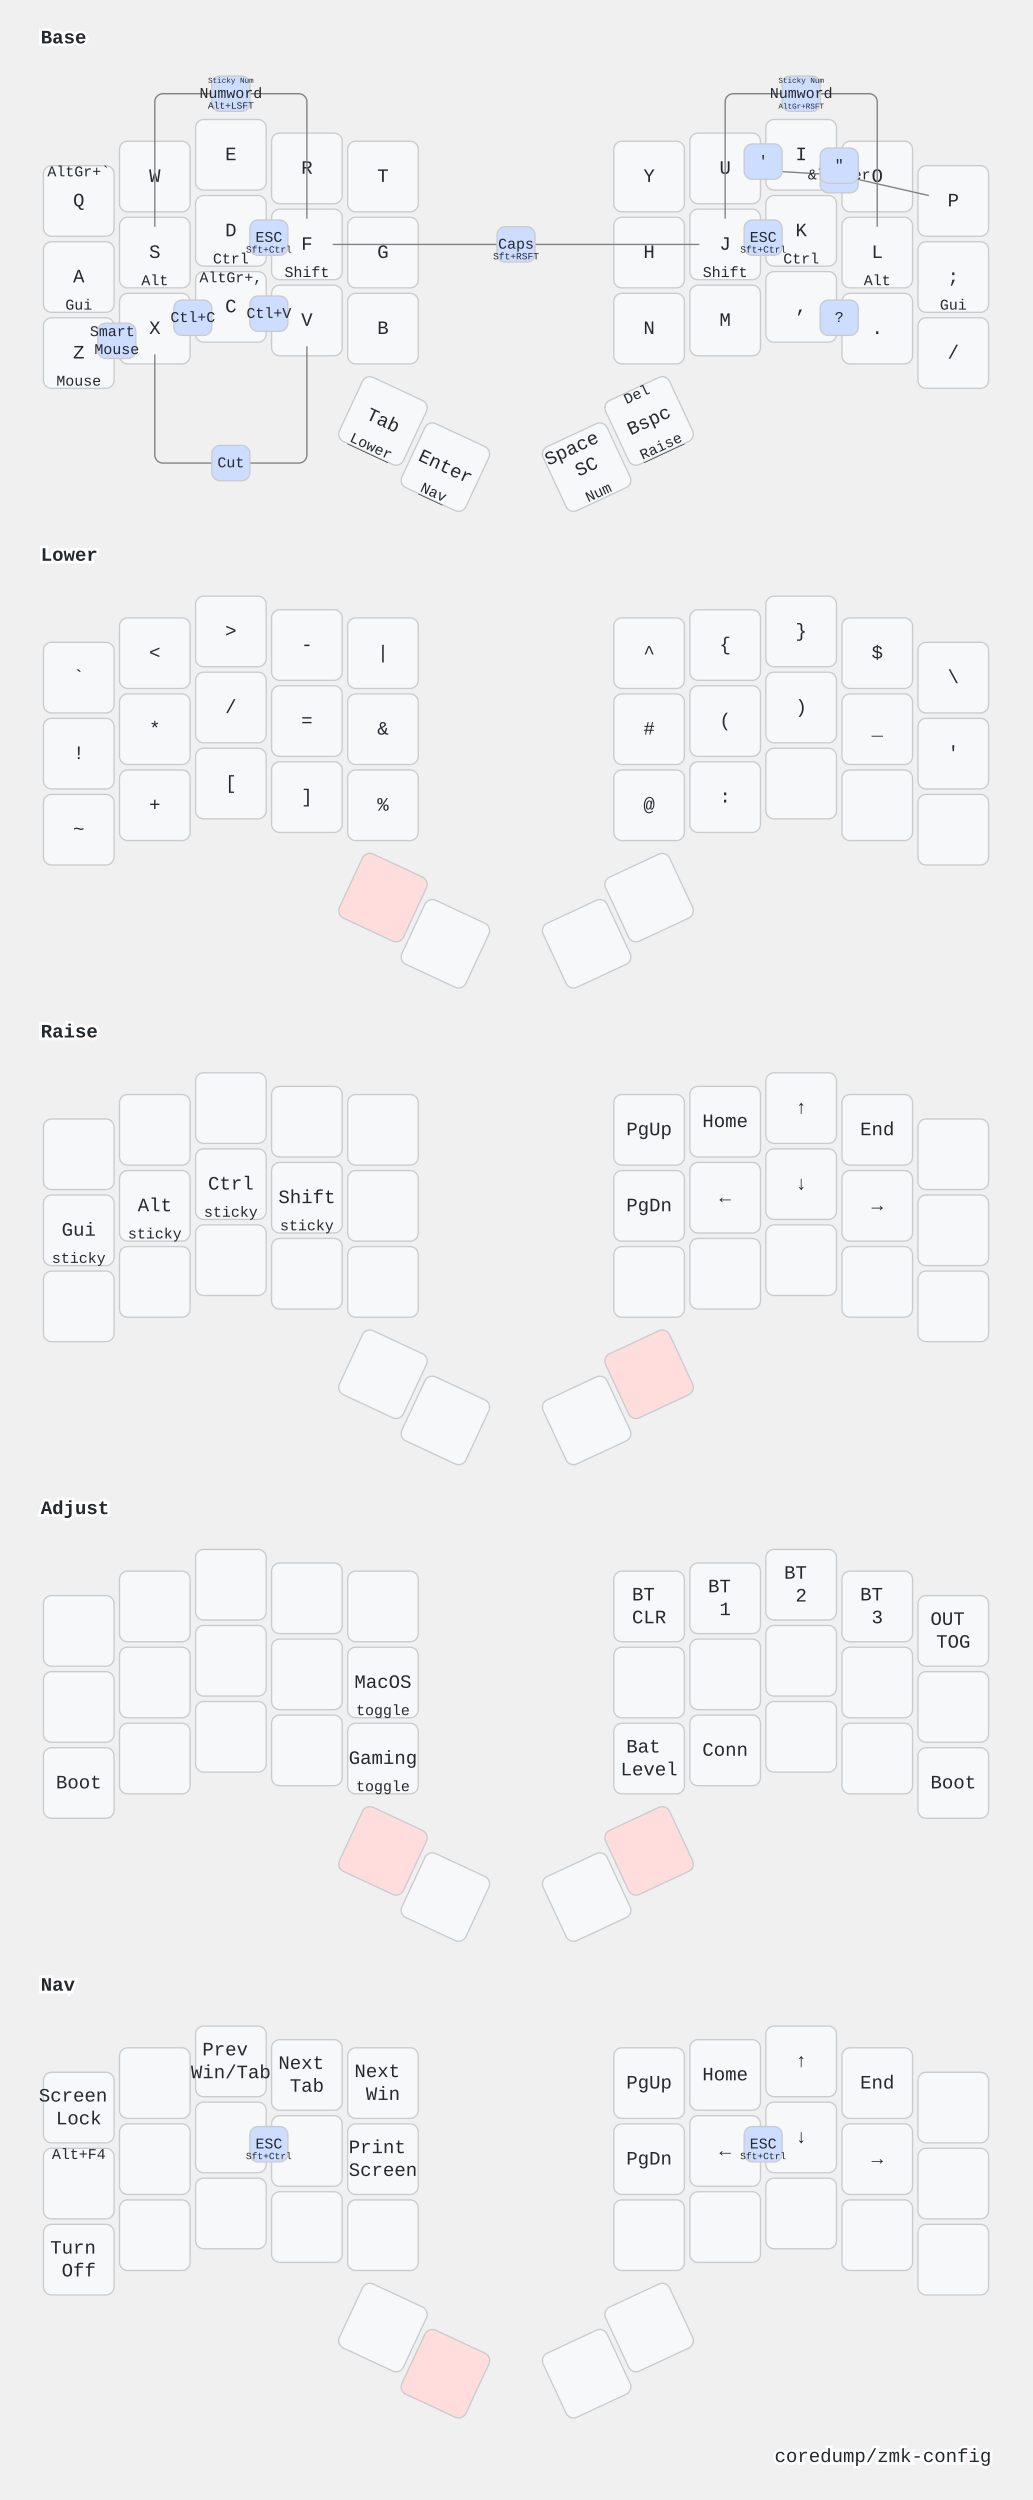
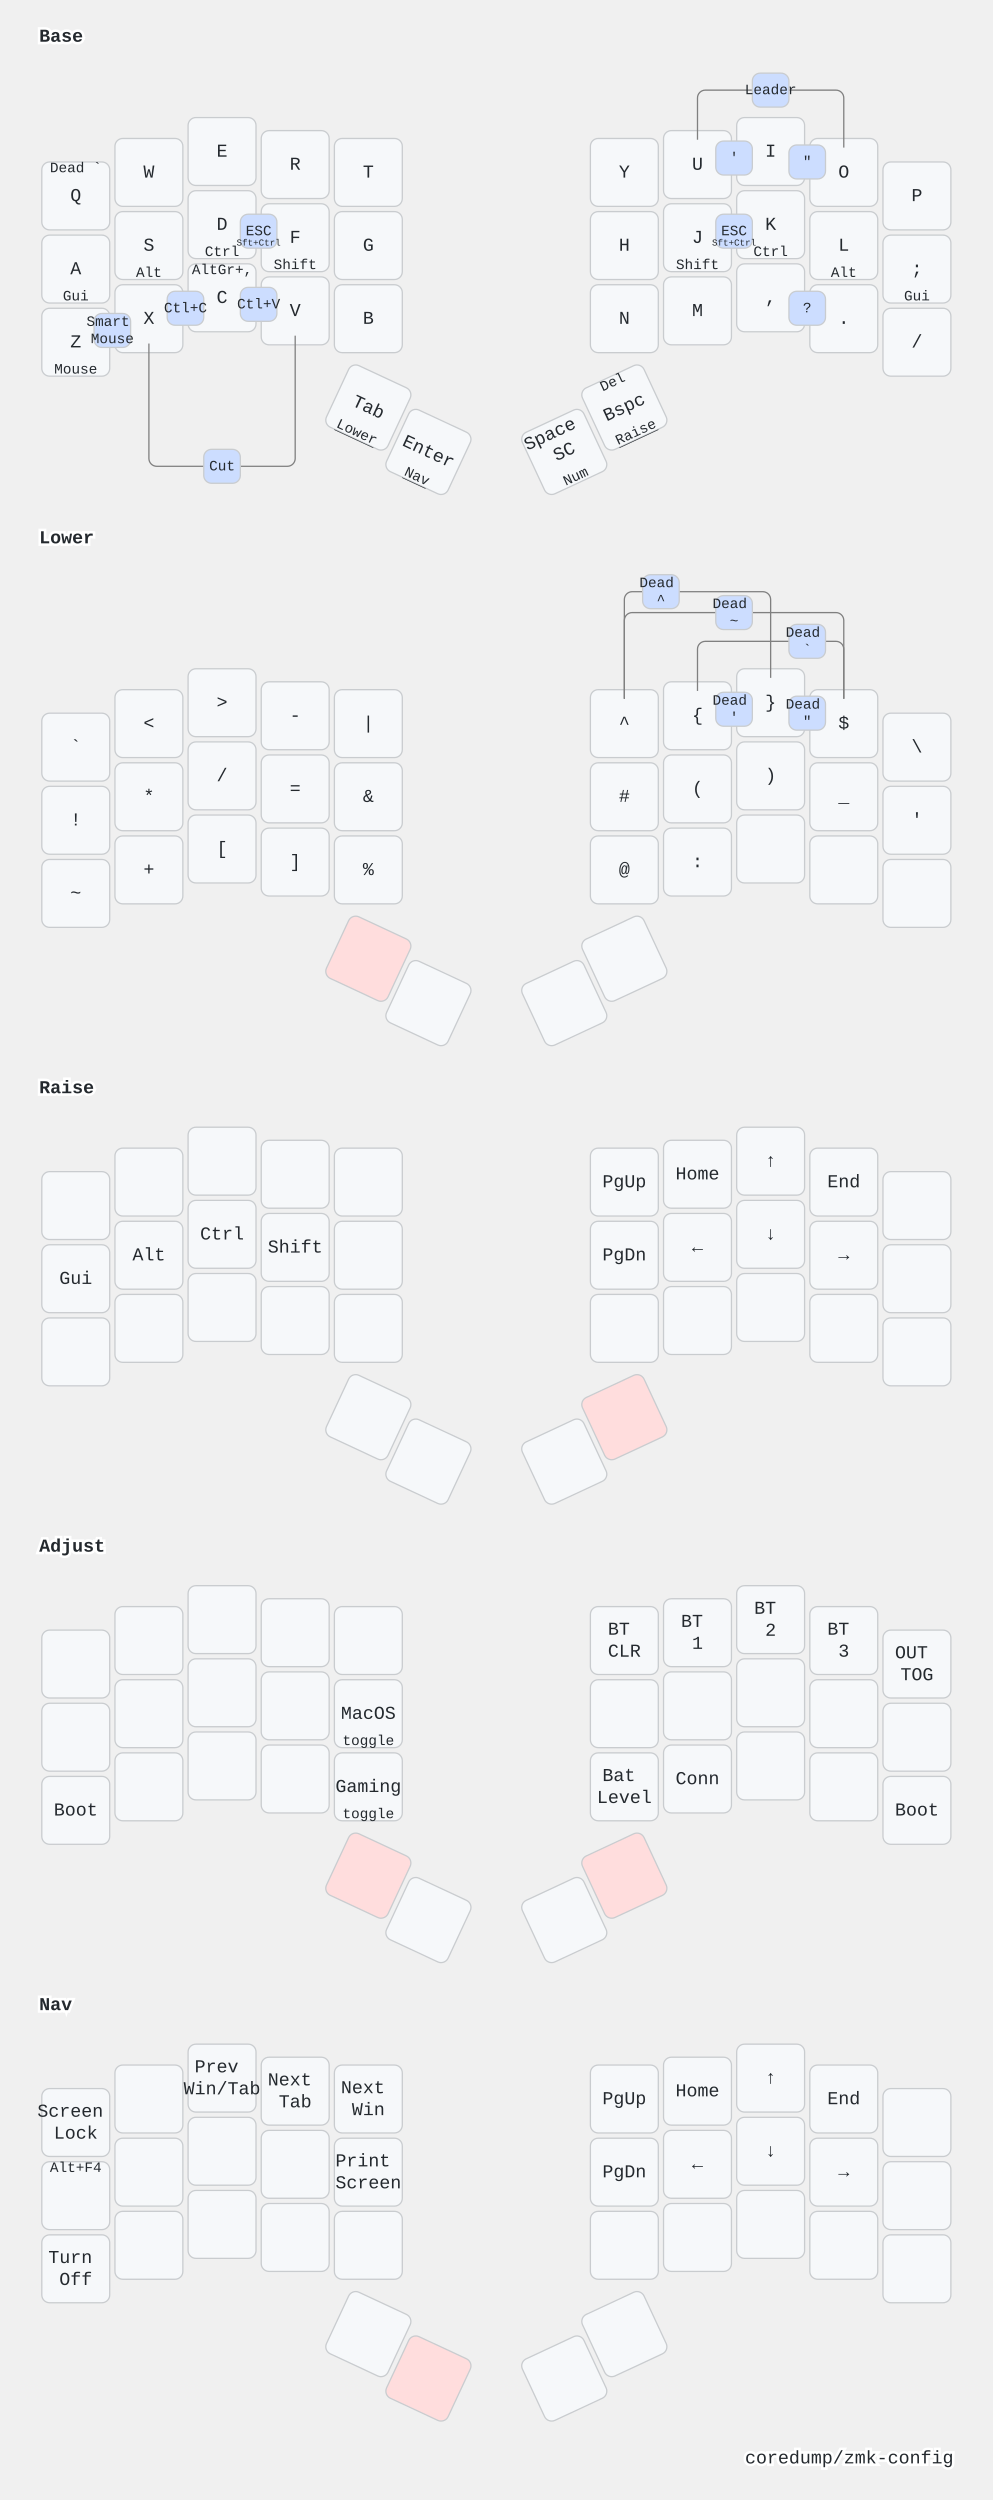
- <svg xmlns="http://www.w3.org/2000/svg" width="760" height="1841" viewBox="0 0 760 1841" class="keymap">
-   <style>/* inherit to force styles through use tags */
+ <svg xmlns="http://www.w3.org/2000/svg" xmlns:xlink="http://www.w3.org/1999/xlink" width="760" height="1914" viewBox="0 0 760 1914" class="keymap">
+   <defs>/* start glyphs */
+ <svg id="mdi:gesture-tap-hold">
+       <svg id="mdi-gesture-tap-hold" viewBox="0 0 24 24">
+         <path d="M10,9A1,1 0 0,1 11,8A1,1 0 0,1 12,9V13.47L13.21,13.6L18.15,15.79C18.68,16.03 19,16.56 19,17.14V21.5C18.97,22.32 18.32,22.97 17.5,23H11C10.62,23 10.26,22.85 10,22.57L5.1,18.37L5.84,17.6C6.03,17.39 6.3,17.28 6.58,17.28H6.8L10,19V9M9,12.44V9A2,2 0 0,1 11,7A2,2 0 0,1 13,9V12.44C14.19,11.75 15,10.47 15,9A4,4 0 0,0 11,5A4,4 0 0,0 7,9C7,10.47 7.81,11.75 9,12.44Z" />
+       </svg>
+     </svg>
+   </defs>/* end glyphs */
+ <style>/* inherit to force styles through use tags */
svg path {
    fill: inherit;
}

/* font and background color specifications */
svg.keymap {
    font-family: SFMono-Regular,Consolas,Liberation Mono,Menlo,monospace;
    font-size: 14px;
    font-kerning: normal;
    text-rendering: optimizeLegibility;
    fill: #24292e;
}

/* default key styling */
rect.key {
    fill: #f6f8fa;
}

rect.key, rect.combo {
    stroke: #c9cccf;
    stroke-width: 1;
}

/* default key side styling, only used is draw_key_sides is set */
rect.side {
    filter: brightness(90%);
}

/* color accent for combo boxes */
rect.combo, rect.combo-separate {
    fill: #cdf;
}

/* color accent for held keys */
rect.held, rect.combo.held {
    fill: #fdd;
}

/* color accent for ghost (optional) keys */
rect.ghost, rect.combo.ghost {
    stroke-dasharray: 4, 4;
    stroke-width: 2;
}

text {
    text-anchor: middle;
    dominant-baseline: middle;
}

/* styling for layer labels */
text.label {
    font-weight: bold;
    text-anchor: start;
    stroke: white;
    stroke-width: 4;
    paint-order: stroke;
}

/* styling for optional footer */
text.footer {
    text-anchor: end;
    dominant-baseline: auto;
    stroke: white;
    stroke-width: 4;
    paint-order: stroke;
}

/* styling for combo tap, and key non-tap label text */
text.combo, text.hold, text.shifted, text.left, text.right {
    font-size: 11px;
}

text.hold {
    text-anchor: middle;
    dominant-baseline: auto;
}

text.shifted {
    text-anchor: middle;
    dominant-baseline: hanging;
}

text.left {
    text-anchor: start;
}

text.right {
    text-anchor: end;
}

text.layer-activator {
    text-decoration: underline;
}

/* styling for hold/shifted label text in combo box */
text.combo.hold, text.combo.shifted, text.combo.left, text.combo.right {
    font-size: 8px;
}

/* lighter symbol for transparent keys */
text.trans {
    fill: #7b7e81;
}

/* styling for combo dendrons */
path.combo {
    stroke-width: 1;
    stroke: gray;
    fill: none;
}

/* Start Tabler Icons Cleanup */
/* cannot use height/width with glyphs */
.icon-tabler &gt; path {
    fill: inherit;
    stroke: inherit;
    stroke-width: 2;
}
/* hide tabler's default box */
.icon-tabler &gt; path[stroke="none"][fill="none"] {
    visibility: hidden;
}
/* End Tabler Icons Cleanup */

@media (prefers-color-scheme: dark) {
svg.keymap { fill: #d1d6db; }
rect.key { fill: #3f4750; }
rect.key, rect.combo { stroke: #60666c; }
rect.combo, rect.combo-separate { fill: #1f3d7a; }
rect.held, rect.combo.held { fill: #854747; }
text.label, text.footer { stroke: black; }
text.trans { fill: #7e8184; }
path.combo { stroke: #7f7f7f; }

}</style>
  <g transform="translate(30, 0)" class="layer-Base">
    <text x="0" y="28" class="label" id="Base">Base</text>
-     <g transform="translate(0, 86)">
+     <g transform="translate(0, 88)">
      <g transform="translate(28, 62)" class="key keypos-0">
        <rect rx="6" ry="6" x="-26" y="-26" width="52" height="52" class="key" />
        <text x="0" y="0" class="key tap">Q</text>
-         <text x="0" y="-24" class="key shifted">AltGr+`</text>
+         <text x="0" y="-24" class="key shifted">Dead `</text>
      </g>
      <g transform="translate(84, 44)" class="key keypos-1">
        <rect rx="6" ry="6" x="-26" y="-26" width="52" height="52" class="key" />
        <text x="0" y="0" class="key tap">W</text>
      </g>
      <g transform="translate(140, 28)" class="key keypos-2">
        <rect rx="6" ry="6" x="-26" y="-26" width="52" height="52" class="key" />
        <text x="0" y="0" class="key tap">E</text>
      </g>
      <g transform="translate(196, 38)" class="key keypos-3">
        <rect rx="6" ry="6" x="-26" y="-26" width="52" height="52" class="key" />
        <text x="0" y="0" class="key tap">R</text>
      </g>
      <g transform="translate(252, 44)" class="key keypos-4">
        <rect rx="6" ry="6" x="-26" y="-26" width="52" height="52" class="key" />
        <text x="0" y="0" class="key tap">T</text>
      </g>
      <g transform="translate(448, 44)" class="key keypos-5">
        <rect rx="6" ry="6" x="-26" y="-26" width="52" height="52" class="key" />
        <text x="0" y="0" class="key tap">Y</text>
      </g>
      <g transform="translate(504, 38)" class="key keypos-6">
        <rect rx="6" ry="6" x="-26" y="-26" width="52" height="52" class="key" />
        <text x="0" y="0" class="key tap">U</text>
      </g>
      <g transform="translate(560, 28)" class="key keypos-7">
        <rect rx="6" ry="6" x="-26" y="-26" width="52" height="52" class="key" />
        <text x="0" y="0" class="key tap">I</text>
      </g>
      <g transform="translate(616, 44)" class="key keypos-8">
        <rect rx="6" ry="6" x="-26" y="-26" width="52" height="52" class="key" />
        <text x="0" y="0" class="key tap">O</text>
      </g>
      <g transform="translate(672, 62)" class="key keypos-9">
        <rect rx="6" ry="6" x="-26" y="-26" width="52" height="52" class="key" />
        <text x="0" y="0" class="key tap">P</text>
      </g>
      <g transform="translate(28, 118)" class="key keypos-10">
        <rect rx="6" ry="6" x="-26" y="-26" width="52" height="52" class="key" />
        <text x="0" y="0" class="key tap">A</text>
        <text x="0" y="24" class="key hold">Gui</text>
      </g>
      <g transform="translate(84, 100)" class="key keypos-11">
        <rect rx="6" ry="6" x="-26" y="-26" width="52" height="52" class="key" />
        <text x="0" y="0" class="key tap">S</text>
        <text x="0" y="24" class="key hold">Alt</text>
      </g>
      <g transform="translate(140, 84)" class="key keypos-12">
        <rect rx="6" ry="6" x="-26" y="-26" width="52" height="52" class="key" />
        <text x="0" y="0" class="key tap">D</text>
        <text x="0" y="24" class="key hold">Ctrl</text>
      </g>
      <g transform="translate(196, 94)" class="key keypos-13">
        <rect rx="6" ry="6" x="-26" y="-26" width="52" height="52" class="key" />
        <text x="0" y="0" class="key tap">F</text>
        <text x="0" y="24" class="key hold">Shift</text>
      </g>
      <g transform="translate(252, 100)" class="key keypos-14">
        <rect rx="6" ry="6" x="-26" y="-26" width="52" height="52" class="key" />
        <text x="0" y="0" class="key tap">G</text>
      </g>
      <g transform="translate(448, 100)" class="key keypos-15">
        <rect rx="6" ry="6" x="-26" y="-26" width="52" height="52" class="key" />
        <text x="0" y="0" class="key tap">H</text>
      </g>
      <g transform="translate(504, 94)" class="key keypos-16">
        <rect rx="6" ry="6" x="-26" y="-26" width="52" height="52" class="key" />
        <text x="0" y="0" class="key tap">J</text>
        <text x="0" y="24" class="key hold">Shift</text>
      </g>
      <g transform="translate(560, 84)" class="key keypos-17">
        <rect rx="6" ry="6" x="-26" y="-26" width="52" height="52" class="key" />
        <text x="0" y="0" class="key tap">K</text>
        <text x="0" y="24" class="key hold">Ctrl</text>
      </g>
      <g transform="translate(616, 100)" class="key keypos-18">
        <rect rx="6" ry="6" x="-26" y="-26" width="52" height="52" class="key" />
        <text x="0" y="0" class="key tap">L</text>
        <text x="0" y="24" class="key hold">Alt</text>
      </g>
      <g transform="translate(672, 118)" class="key keypos-19">
        <rect rx="6" ry="6" x="-26" y="-26" width="52" height="52" class="key" />
        <text x="0" y="0" class="key tap">;</text>
        <text x="0" y="24" class="key hold">Gui</text>
      </g>
      <g transform="translate(28, 174)" class="key keypos-20">
        <rect rx="6" ry="6" x="-26" y="-26" width="52" height="52" class="key" />
        <text x="0" y="0" class="key tap">Z</text>
        <text x="0" y="24" class="key hold">Mouse</text>
      </g>
      <g transform="translate(84, 156)" class="key keypos-21">
        <rect rx="6" ry="6" x="-26" y="-26" width="52" height="52" class="key" />
        <text x="0" y="0" class="key tap">X</text>
      </g>
      <g transform="translate(140, 140)" class="key keypos-22">
        <rect rx="6" ry="6" x="-26" y="-26" width="52" height="52" class="key" />
        <text x="0" y="0" class="key tap">C</text>
        <text x="0" y="-24" class="key shifted">AltGr+,</text>
      </g>
      <g transform="translate(196, 150)" class="key keypos-23">
        <rect rx="6" ry="6" x="-26" y="-26" width="52" height="52" class="key" />
        <text x="0" y="0" class="key tap">V</text>
      </g>
      <g transform="translate(252, 156)" class="key keypos-24">
        <rect rx="6" ry="6" x="-26" y="-26" width="52" height="52" class="key" />
        <text x="0" y="0" class="key tap">B</text>
      </g>
      <g transform="translate(448, 156)" class="key keypos-25">
        <rect rx="6" ry="6" x="-26" y="-26" width="52" height="52" class="key" />
        <text x="0" y="0" class="key tap">N</text>
      </g>
      <g transform="translate(504, 150)" class="key keypos-26">
        <rect rx="6" ry="6" x="-26" y="-26" width="52" height="52" class="key" />
        <text x="0" y="0" class="key tap">M</text>
      </g>
      <g transform="translate(560, 140)" class="key keypos-27">
        <rect rx="6" ry="6" x="-26" y="-26" width="52" height="52" class="key" />
        <text x="0" y="0" class="key tap">,</text>
      </g>
      <g transform="translate(616, 156)" class="key keypos-28">
        <rect rx="6" ry="6" x="-26" y="-26" width="52" height="52" class="key" />
        <text x="0" y="0" class="key tap">.</text>
      </g>
      <g transform="translate(672, 174)" class="key keypos-29">
        <rect rx="6" ry="6" x="-26" y="-26" width="52" height="52" class="key" />
        <text x="0" y="0" class="key tap">/</text>
      </g>
      <g transform="translate(252, 224) rotate(25.0)" class="key keypos-30">
        <rect rx="6" ry="6" x="-26" y="-26" width="52" height="52" class="key" />
        <text x="0" y="0" class="key tap">Tab</text>
        <a href="#Lower">
          <text x="0" y="24" class="key hold layer-activator">Lower</text>
        </a>
      </g>
      <g transform="translate(298, 258) rotate(25.0)" class="key keypos-31">
        <rect rx="6" ry="6" x="-26" y="-26" width="52" height="52" class="key" />
        <text x="0" y="0" class="key tap">Enter</text>
        <a href="#Nav">
          <text x="0" y="24" class="key hold layer-activator">Nav</text>
        </a>
      </g>
      <g transform="translate(402, 258) rotate(-25.0)" class="key keypos-32">
        <rect rx="6" ry="6" x="-26" y="-26" width="52" height="52" class="key" />
        <text x="0" y="0" class="key tap">
          <tspan x="0" dy="-1.2em">Space</tspan>
          <tspan x="0" dy="1.2em">SC</tspan>
        </text>
        <text x="0" y="24" class="key hold">Num</text>
      </g>
      <g transform="translate(448, 224) rotate(-25.0)" class="key keypos-33">
        <rect rx="6" ry="6" x="-26" y="-26" width="52" height="52" class="key" />
        <text x="0" y="0" class="key tap">Bspc</text>
        <a href="#Raise">
          <text x="0" y="24" class="key hold layer-activator">Raise</text>
        </a>
        <text x="0" y="-24" class="key shifted">Del</text>
      </g>
      <g class="combo combopos-0">
        <rect rx="6" ry="6" x="518" y="76" width="28" height="26" class="combo" />
        <text x="532" y="89" class="combo tap">ESC</text>
        <text x="532" y="100" class="combo hold">
          <tspan style="font-size: 88%">Sft+Ctrl</tspan>
        </text>
      </g>
      <g class="combo combopos-1">
        <rect rx="6" ry="6" x="154" y="76" width="28" height="26" class="combo" />
        <text x="168" y="89" class="combo tap">ESC</text>
        <text x="168" y="100" class="combo hold">
          <tspan style="font-size: 88%">Sft+Ctrl</tspan>
        </text>
      </g>
      <g class="combo combopos-2">
-         <path d="M560,-17 h-50 a6.0,6.0 0 0 0 -6.0,6.0 v86" class="combo" />
-         <path d="M560,-17 h50 a6.0,6.0 0 0 1 6.0,6.0 v92" class="combo" />
-         <rect rx="6" ry="6" x="546" y="-30" width="28" height="26" class="combo" />
-         <text x="560" y="-17" class="combo tap">Numword</text>
-         <text x="560" y="-6" class="combo hold">
-           <tspan style="font-size: 70%">AltGr+RSFT</tspan>
-         </text>
-         <text x="560" y="-28" class="combo shifted">
-           <tspan style="font-size: 70%">Sticky Num</tspan>
-         </text>
-       </g>
-       <g class="combo combopos-3">
-         <path d="M140,-17 h50 a6.0,6.0 0 0 1 6.0,6.0 v86" class="combo" />
-         <path d="M140,-17 h-50 a6.0,6.0 0 0 0 -6.0,6.0 v92" class="combo" />
-         <rect rx="6" ry="6" x="126" y="-30" width="28" height="26" class="combo" />
-         <text x="140" y="-17" class="combo tap">Numword</text>
-         <text x="140" y="-6" class="combo hold">
-           <tspan style="font-size: 88%">Alt+LSFT</tspan>
-         </text>
-         <text x="140" y="-28" class="combo shifted">
-           <tspan style="font-size: 70%">Sticky Num</tspan>
-         </text>
-       </g>
-       <g class="combo combopos-4">
-         <path d="M350,94 l-135,0" class="combo" />
-         <path d="M350,94 l135,0" class="combo" />
-         <rect rx="6" ry="6" x="336" y="81" width="28" height="26" class="combo" />
-         <text x="350" y="94" class="combo tap">Caps</text>
-         <text x="350" y="105" class="combo hold">
-           <tspan style="font-size: 88%">Sft+RSFT</tspan>
-         </text>
-       </g>
-       <g class="combo combopos-5">
        <rect rx="6" ry="6" x="42" y="152" width="28" height="26" class="combo" />
        <text x="56" y="165" class="combo tap">
          <tspan x="56" dy="-0.6em">Smart</tspan>
          <tspan x="56" dy="1.2em">Mouse</tspan>
        </text>
      </g>
-       <g class="combo combopos-6">
-         <path d="M588,43 l-65,-4" class="combo" />
-         <path d="M588,43 l66,15" class="combo" />
-         <rect rx="6" ry="6" x="574" y="30" width="28" height="26" class="combo" />
-         <text x="588" y="43" class="combo tap">&amp;leader</text>
-       </g>
-       <g class="combo combopos-7">
-         <path d="M140,255 h-50 a6.0,6.0 0 0 1 -6.0,-6.0 v-74" class="combo" />
-         <path d="M140,255 h50 a6.0,6.0 0 0 0 6.0,-6.0 v-80" class="combo" />
-         <rect rx="6" ry="6" x="126" y="242" width="28" height="26" class="combo" />
-         <text x="140" y="255" class="combo tap">Cut</text>
-       </g>
-       <g class="combo combopos-8">
+       <g class="combo combopos-3">
+         <path d="M560,-19 h-50 a6.0,6.0 0 0 0 -6.0,6.0 v32" class="combo" />
+         <path d="M560,-19 h50 a6.0,6.0 0 0 1 6.0,6.0 v38" class="combo" />
+         <rect rx="6" ry="6" x="546" y="-32" width="28" height="26" class="combo" />
+         <text x="560" y="-19" class="combo tap">Leader</text>
+       </g>
+       <g class="combo combopos-4">
+         <path d="M140,269 h-50 a6.0,6.0 0 0 1 -6.0,-6.0 v-88" class="combo" />
+         <path d="M140,269 h50 a6.0,6.0 0 0 0 6.0,-6.0 v-94" class="combo" />
+         <rect rx="6" ry="6" x="126" y="256" width="28" height="26" class="combo" />
+         <text x="140" y="269" class="combo tap">Cut</text>
+       </g>
+       <g class="combo combopos-5">
        <rect rx="6" ry="6" x="98" y="135" width="28" height="26" class="combo" />
        <text x="112" y="148" class="combo tap">Ctl+C</text>
      </g>
-       <g class="combo combopos-9">
+       <g class="combo combopos-6">
        <rect rx="6" ry="6" x="154" y="132" width="28" height="26" class="combo" />
        <text x="168" y="145" class="combo tap">Ctl+V</text>
      </g>
-       <g class="combo combopos-10">
+       <g class="combo combopos-7">
        <rect rx="6" ry="6" x="518" y="20" width="28" height="26" class="combo" />
        <text x="532" y="33" class="combo tap">'</text>
      </g>
-       <g class="combo combopos-11">
+       <g class="combo combopos-8">
        <rect rx="6" ry="6" x="574" y="23" width="28" height="26" class="combo" />
        <text x="588" y="36" class="combo tap">"</text>
      </g>
-       <g class="combo combopos-12">
+       <g class="combo combopos-9">
        <rect rx="6" ry="6" x="574" y="135" width="28" height="26" class="combo" />
        <text x="588" y="148" class="combo tap">?</text>
      </g>
    </g>
  </g>
-   <g transform="translate(30, 381)" class="layer-Lower">
+   <g transform="translate(30, 384)" class="layer-Lower">
    <text x="0" y="28" class="label" id="Lower">Lower</text>
-     <g transform="translate(0, 56)">
+     <g transform="translate(0, 126)">
      <g transform="translate(28, 62)" class="key keypos-0">
        <rect rx="6" ry="6" x="-26" y="-26" width="52" height="52" class="key" />
        <text x="0" y="0" class="key tap">`</text>
      </g>
      <g transform="translate(84, 44)" class="key keypos-1">
        <rect rx="6" ry="6" x="-26" y="-26" width="52" height="52" class="key" />
        <text x="0" y="0" class="key tap">&lt;</text>
      </g>
      <g transform="translate(140, 28)" class="key keypos-2">
        <rect rx="6" ry="6" x="-26" y="-26" width="52" height="52" class="key" />
        <text x="0" y="0" class="key tap">&gt;</text>
      </g>
      <g transform="translate(196, 38)" class="key keypos-3">
        <rect rx="6" ry="6" x="-26" y="-26" width="52" height="52" class="key" />
        <text x="0" y="0" class="key tap">-</text>
      </g>
      <g transform="translate(252, 44)" class="key keypos-4">
        <rect rx="6" ry="6" x="-26" y="-26" width="52" height="52" class="key" />
        <text x="0" y="0" class="key tap">|</text>
      </g>
      <g transform="translate(448, 44)" class="key keypos-5">
        <rect rx="6" ry="6" x="-26" y="-26" width="52" height="52" class="key" />
        <text x="0" y="0" class="key tap">^</text>
      </g>
      <g transform="translate(504, 38)" class="key keypos-6">
        <rect rx="6" ry="6" x="-26" y="-26" width="52" height="52" class="key" />
        <text x="0" y="0" class="key tap">{</text>
      </g>
      <g transform="translate(560, 28)" class="key keypos-7">
        <rect rx="6" ry="6" x="-26" y="-26" width="52" height="52" class="key" />
        <text x="0" y="0" class="key tap">}</text>
      </g>
      <g transform="translate(616, 44)" class="key keypos-8">
        <rect rx="6" ry="6" x="-26" y="-26" width="52" height="52" class="key" />
        <text x="0" y="0" class="key tap">$</text>
      </g>
      <g transform="translate(672, 62)" class="key keypos-9">
        <rect rx="6" ry="6" x="-26" y="-26" width="52" height="52" class="key" />
        <text x="0" y="0" class="key tap">\</text>
      </g>
      <g transform="translate(28, 118)" class="key keypos-10">
        <rect rx="6" ry="6" x="-26" y="-26" width="52" height="52" class="key" />
        <text x="0" y="0" class="key tap">!</text>
      </g>
      <g transform="translate(84, 100)" class="key keypos-11">
        <rect rx="6" ry="6" x="-26" y="-26" width="52" height="52" class="key" />
        <text x="0" y="0" class="key tap">*</text>
      </g>
      <g transform="translate(140, 84)" class="key keypos-12">
        <rect rx="6" ry="6" x="-26" y="-26" width="52" height="52" class="key" />
        <text x="0" y="0" class="key tap">/</text>
      </g>
      <g transform="translate(196, 94)" class="key keypos-13">
        <rect rx="6" ry="6" x="-26" y="-26" width="52" height="52" class="key" />
        <text x="0" y="0" class="key tap">=</text>
      </g>
      <g transform="translate(252, 100)" class="key keypos-14">
        <rect rx="6" ry="6" x="-26" y="-26" width="52" height="52" class="key" />
        <text x="0" y="0" class="key tap">&amp;</text>
      </g>
      <g transform="translate(448, 100)" class="key keypos-15">
        <rect rx="6" ry="6" x="-26" y="-26" width="52" height="52" class="key" />
        <text x="0" y="0" class="key tap">#</text>
      </g>
      <g transform="translate(504, 94)" class="key keypos-16">
        <rect rx="6" ry="6" x="-26" y="-26" width="52" height="52" class="key" />
        <text x="0" y="0" class="key tap">(</text>
      </g>
      <g transform="translate(560, 84)" class="key keypos-17">
        <rect rx="6" ry="6" x="-26" y="-26" width="52" height="52" class="key" />
        <text x="0" y="0" class="key tap">)</text>
      </g>
      <g transform="translate(616, 100)" class="key keypos-18">
        <rect rx="6" ry="6" x="-26" y="-26" width="52" height="52" class="key" />
        <text x="0" y="0" class="key tap">_</text>
      </g>
      <g transform="translate(672, 118)" class="key keypos-19">
        <rect rx="6" ry="6" x="-26" y="-26" width="52" height="52" class="key" />
        <text x="0" y="0" class="key tap">'</text>
      </g>
      <g transform="translate(28, 174)" class="key keypos-20">
        <rect rx="6" ry="6" x="-26" y="-26" width="52" height="52" class="key" />
        <text x="0" y="0" class="key tap">~</text>
      </g>
      <g transform="translate(84, 156)" class="key keypos-21">
        <rect rx="6" ry="6" x="-26" y="-26" width="52" height="52" class="key" />
        <text x="0" y="0" class="key tap">+</text>
      </g>
      <g transform="translate(140, 140)" class="key keypos-22">
        <rect rx="6" ry="6" x="-26" y="-26" width="52" height="52" class="key" />
        <text x="0" y="0" class="key tap">[</text>
      </g>
      <g transform="translate(196, 150)" class="key keypos-23">
        <rect rx="6" ry="6" x="-26" y="-26" width="52" height="52" class="key" />
        <text x="0" y="0" class="key tap">]</text>
      </g>
      <g transform="translate(252, 156)" class="key keypos-24">
        <rect rx="6" ry="6" x="-26" y="-26" width="52" height="52" class="key" />
        <text x="0" y="0" class="key tap">%</text>
      </g>
      <g transform="translate(448, 156)" class="key keypos-25">
        <rect rx="6" ry="6" x="-26" y="-26" width="52" height="52" class="key" />
        <text x="0" y="0" class="key tap">@</text>
      </g>
      <g transform="translate(504, 150)" class="key keypos-26">
        <rect rx="6" ry="6" x="-26" y="-26" width="52" height="52" class="key" />
        <text x="0" y="0" class="key tap">:</text>
      </g>
      <g transform="translate(560, 140)" class="key trans keypos-27">
        <rect rx="6" ry="6" x="-26" y="-26" width="52" height="52" class="key trans" />
      </g>
      <g transform="translate(616, 156)" class="key trans keypos-28">
        <rect rx="6" ry="6" x="-26" y="-26" width="52" height="52" class="key trans" />
      </g>
      <g transform="translate(672, 174)" class="key trans keypos-29">
        <rect rx="6" ry="6" x="-26" y="-26" width="52" height="52" class="key trans" />
      </g>
      <g transform="translate(252, 224) rotate(25.0)" class="key held keypos-30">
        <rect rx="6" ry="6" x="-26" y="-26" width="52" height="52" class="key held" />
      </g>
      <g transform="translate(298, 258) rotate(25.0)" class="key trans keypos-31">
        <rect rx="6" ry="6" x="-26" y="-26" width="52" height="52" class="key trans" />
      </g>
      <g transform="translate(402, 258) rotate(-25.0)" class="key trans keypos-32">
        <rect rx="6" ry="6" x="-26" y="-26" width="52" height="52" class="key trans" />
      </g>
      <g transform="translate(448, 224) rotate(-25.0)" class="key trans keypos-33">
        <rect rx="6" ry="6" x="-26" y="-26" width="52" height="52" class="key trans" />
      </g>
+       <g class="combo combopos-0">
+         <rect rx="6" ry="6" x="518" y="20" width="28" height="26" class="combo" />
+         <text x="532" y="33" class="combo tap">
+           <tspan x="532" dy="-0.6em">Dead</tspan>
+           <tspan x="532" dy="1.2em">'</tspan>
+         </text>
+       </g>
+       <g class="combo combopos-1">
+         <rect rx="6" ry="6" x="574" y="23" width="28" height="26" class="combo" />
+         <text x="588" y="36" class="combo tap">
+           <tspan x="588" dy="-0.6em">Dead</tspan>
+           <tspan x="588" dy="1.2em">"</tspan>
+         </text>
+       </g>
+       <g class="combo combopos-2">
+         <path d="M476,-57 h-22 a6.0,6.0 0 0 0 -6.0,6.0 v76" class="combo" />
+         <path d="M476,-57 h78 a6.0,6.0 0 0 1 6.0,6.0 v60" class="combo" />
+         <rect rx="6" ry="6" x="462" y="-70" width="28" height="26" class="combo" />
+         <text x="476" y="-57" class="combo tap">
+           <tspan x="476" dy="-0.6em">Dead</tspan>
+           <tspan x="476" dy="1.2em">^</tspan>
+         </text>
+       </g>
+       <g class="combo combopos-3">
+         <path d="M532,-41 h-78 a6.0,6.0 0 0 0 -6.0,6.0 v60" class="combo" />
+         <path d="M532,-41 h78 a6.0,6.0 0 0 1 6.0,6.0 v60" class="combo" />
+         <rect rx="6" ry="6" x="518" y="-54" width="28" height="26" class="combo" />
+         <text x="532" y="-41" class="combo tap">
+           <tspan x="532" dy="-0.6em">Dead</tspan>
+           <tspan x="532" dy="1.2em">~</tspan>
+         </text>
+       </g>
+       <g class="combo combopos-4">
+         <path d="M588,-19 h-78 a6.0,6.0 0 0 0 -6.0,6.0 v32" class="combo" />
+         <path d="M588,-19 h22 a6.0,6.0 0 0 1 6.0,6.0 v38" class="combo" />
+         <rect rx="6" ry="6" x="574" y="-32" width="28" height="26" class="combo" />
+         <text x="588" y="-19" class="combo tap">
+           <tspan x="588" dy="-0.6em">Dead</tspan>
+           <tspan x="588" dy="1.2em">`</tspan>
+         </text>
+       </g>
    </g>
  </g>
-   <g transform="translate(30, 732)" class="layer-Raise">
+   <g transform="translate(30, 805)" class="layer-Raise">
    <text x="0" y="28" class="label" id="Raise">Raise</text>
    <g transform="translate(0, 56)">
      <g transform="translate(28, 62)" class="key trans keypos-0">
        <rect rx="6" ry="6" x="-26" y="-26" width="52" height="52" class="key trans" />
      </g>
      <g transform="translate(84, 44)" class="key trans keypos-1">
        <rect rx="6" ry="6" x="-26" y="-26" width="52" height="52" class="key trans" />
      </g>
      <g transform="translate(140, 28)" class="key trans keypos-2">
        <rect rx="6" ry="6" x="-26" y="-26" width="52" height="52" class="key trans" />
      </g>
      <g transform="translate(196, 38)" class="key trans keypos-3">
        <rect rx="6" ry="6" x="-26" y="-26" width="52" height="52" class="key trans" />
      </g>
      <g transform="translate(252, 44)" class="key trans keypos-4">
        <rect rx="6" ry="6" x="-26" y="-26" width="52" height="52" class="key trans" />
      </g>
      <g transform="translate(448, 44)" class="key keypos-5">
        <rect rx="6" ry="6" x="-26" y="-26" width="52" height="52" class="key" />
        <text x="0" y="0" class="key tap">PgUp</text>
      </g>
      <g transform="translate(504, 38)" class="key keypos-6">
        <rect rx="6" ry="6" x="-26" y="-26" width="52" height="52" class="key" />
        <text x="0" y="0" class="key tap">Home</text>
      </g>
      <g transform="translate(560, 28)" class="key keypos-7">
        <rect rx="6" ry="6" x="-26" y="-26" width="52" height="52" class="key" />
        <text x="0" y="0" class="key tap">↑</text>
      </g>
      <g transform="translate(616, 44)" class="key keypos-8">
        <rect rx="6" ry="6" x="-26" y="-26" width="52" height="52" class="key" />
        <text x="0" y="0" class="key tap">End</text>
      </g>
      <g transform="translate(672, 62)" class="key trans keypos-9">
        <rect rx="6" ry="6" x="-26" y="-26" width="52" height="52" class="key trans" />
      </g>
      <g transform="translate(28, 118)" class="key keypos-10">
        <rect rx="6" ry="6" x="-26" y="-26" width="52" height="52" class="key" />
        <text x="0" y="0" class="key tap">Gui</text>
-         <text x="0" y="24" class="key hold">sticky</text>
+         <use href="#mdi:gesture-tap-hold" xlink:href="#mdi:gesture-tap-hold" x="-6" y="12" height="12" width="12.0" class="key hold glyph mdi:gesture-tap-hold" />
      </g>
      <g transform="translate(84, 100)" class="key keypos-11">
        <rect rx="6" ry="6" x="-26" y="-26" width="52" height="52" class="key" />
        <text x="0" y="0" class="key tap">Alt</text>
-         <text x="0" y="24" class="key hold">sticky</text>
+         <use href="#mdi:gesture-tap-hold" xlink:href="#mdi:gesture-tap-hold" x="-6" y="12" height="12" width="12.0" class="key hold glyph mdi:gesture-tap-hold" />
      </g>
      <g transform="translate(140, 84)" class="key keypos-12">
        <rect rx="6" ry="6" x="-26" y="-26" width="52" height="52" class="key" />
        <text x="0" y="0" class="key tap">Ctrl</text>
-         <text x="0" y="24" class="key hold">sticky</text>
+         <use href="#mdi:gesture-tap-hold" xlink:href="#mdi:gesture-tap-hold" x="-6" y="12" height="12" width="12.0" class="key hold glyph mdi:gesture-tap-hold" />
      </g>
      <g transform="translate(196, 94)" class="key keypos-13">
        <rect rx="6" ry="6" x="-26" y="-26" width="52" height="52" class="key" />
        <text x="0" y="0" class="key tap">Shift</text>
-         <text x="0" y="24" class="key hold">sticky</text>
+         <use href="#mdi:gesture-tap-hold" xlink:href="#mdi:gesture-tap-hold" x="-6" y="12" height="12" width="12.0" class="key hold glyph mdi:gesture-tap-hold" />
      </g>
      <g transform="translate(252, 100)" class="key trans keypos-14">
        <rect rx="6" ry="6" x="-26" y="-26" width="52" height="52" class="key trans" />
      </g>
      <g transform="translate(448, 100)" class="key keypos-15">
        <rect rx="6" ry="6" x="-26" y="-26" width="52" height="52" class="key" />
        <text x="0" y="0" class="key tap">PgDn</text>
      </g>
      <g transform="translate(504, 94)" class="key keypos-16">
        <rect rx="6" ry="6" x="-26" y="-26" width="52" height="52" class="key" />
        <text x="0" y="0" class="key tap">←</text>
      </g>
      <g transform="translate(560, 84)" class="key keypos-17">
        <rect rx="6" ry="6" x="-26" y="-26" width="52" height="52" class="key" />
        <text x="0" y="0" class="key tap">↓</text>
      </g>
      <g transform="translate(616, 100)" class="key keypos-18">
        <rect rx="6" ry="6" x="-26" y="-26" width="52" height="52" class="key" />
        <text x="0" y="0" class="key tap">→</text>
      </g>
      <g transform="translate(672, 118)" class="key trans keypos-19">
        <rect rx="6" ry="6" x="-26" y="-26" width="52" height="52" class="key trans" />
      </g>
      <g transform="translate(28, 174)" class="key trans keypos-20">
        <rect rx="6" ry="6" x="-26" y="-26" width="52" height="52" class="key trans" />
      </g>
      <g transform="translate(84, 156)" class="key trans keypos-21">
        <rect rx="6" ry="6" x="-26" y="-26" width="52" height="52" class="key trans" />
      </g>
      <g transform="translate(140, 140)" class="key trans keypos-22">
        <rect rx="6" ry="6" x="-26" y="-26" width="52" height="52" class="key trans" />
      </g>
      <g transform="translate(196, 150)" class="key trans keypos-23">
        <rect rx="6" ry="6" x="-26" y="-26" width="52" height="52" class="key trans" />
      </g>
      <g transform="translate(252, 156)" class="key trans keypos-24">
        <rect rx="6" ry="6" x="-26" y="-26" width="52" height="52" class="key trans" />
      </g>
      <g transform="translate(448, 156)" class="key trans keypos-25">
        <rect rx="6" ry="6" x="-26" y="-26" width="52" height="52" class="key trans" />
      </g>
      <g transform="translate(504, 150)" class="key trans keypos-26">
        <rect rx="6" ry="6" x="-26" y="-26" width="52" height="52" class="key trans" />
      </g>
      <g transform="translate(560, 140)" class="key trans keypos-27">
        <rect rx="6" ry="6" x="-26" y="-26" width="52" height="52" class="key trans" />
      </g>
      <g transform="translate(616, 156)" class="key trans keypos-28">
        <rect rx="6" ry="6" x="-26" y="-26" width="52" height="52" class="key trans" />
      </g>
      <g transform="translate(672, 174)" class="key trans keypos-29">
        <rect rx="6" ry="6" x="-26" y="-26" width="52" height="52" class="key trans" />
      </g>
      <g transform="translate(252, 224) rotate(25.0)" class="key trans keypos-30">
        <rect rx="6" ry="6" x="-26" y="-26" width="52" height="52" class="key trans" />
      </g>
      <g transform="translate(298, 258) rotate(25.0)" class="key trans keypos-31">
        <rect rx="6" ry="6" x="-26" y="-26" width="52" height="52" class="key trans" />
      </g>
      <g transform="translate(402, 258) rotate(-25.0)" class="key trans keypos-32">
        <rect rx="6" ry="6" x="-26" y="-26" width="52" height="52" class="key trans" />
      </g>
      <g transform="translate(448, 224) rotate(-25.0)" class="key held keypos-33">
        <rect rx="6" ry="6" x="-26" y="-26" width="52" height="52" class="key held" />
      </g>
    </g>
  </g>
-   <g transform="translate(30, 1083)" class="layer-Adjust">
+   <g transform="translate(30, 1156)" class="layer-Adjust">
    <text x="0" y="28" class="label" id="Adjust">Adjust</text>
    <g transform="translate(0, 56)">
      <g transform="translate(28, 62)" class="key trans keypos-0">
        <rect rx="6" ry="6" x="-26" y="-26" width="52" height="52" class="key trans" />
      </g>
      <g transform="translate(84, 44)" class="key trans keypos-1">
        <rect rx="6" ry="6" x="-26" y="-26" width="52" height="52" class="key trans" />
      </g>
      <g transform="translate(140, 28)" class="key trans keypos-2">
        <rect rx="6" ry="6" x="-26" y="-26" width="52" height="52" class="key trans" />
      </g>
      <g transform="translate(196, 38)" class="key trans keypos-3">
        <rect rx="6" ry="6" x="-26" y="-26" width="52" height="52" class="key trans" />
      </g>
      <g transform="translate(252, 44)" class="key trans keypos-4">
        <rect rx="6" ry="6" x="-26" y="-26" width="52" height="52" class="key trans" />
      </g>
      <g transform="translate(448, 44)" class="key keypos-5">
        <rect rx="6" ry="6" x="-26" y="-26" width="52" height="52" class="key" />
        <text x="0" y="0" class="key tap">
          <tspan x="0" dy="-0.6em">BT</tspan>
          <tspan x="0" dy="1.2em">CLR</tspan>
        </text>
      </g>
      <g transform="translate(504, 38)" class="key keypos-6">
        <rect rx="6" ry="6" x="-26" y="-26" width="52" height="52" class="key" />
        <text x="0" y="0" class="key tap">
          <tspan x="0" dy="-0.6em">BT</tspan>
          <tspan x="0" dy="1.2em">1</tspan>
        </text>
      </g>
      <g transform="translate(560, 28)" class="key keypos-7">
        <rect rx="6" ry="6" x="-26" y="-26" width="52" height="52" class="key" />
        <text x="0" y="0" class="key tap">
          <tspan x="0" dy="-0.6em">BT</tspan>
          <tspan x="0" dy="1.2em">2</tspan>
        </text>
      </g>
      <g transform="translate(616, 44)" class="key keypos-8">
        <rect rx="6" ry="6" x="-26" y="-26" width="52" height="52" class="key" />
        <text x="0" y="0" class="key tap">
          <tspan x="0" dy="-0.6em">BT</tspan>
          <tspan x="0" dy="1.2em">3</tspan>
        </text>
      </g>
      <g transform="translate(672, 62)" class="key keypos-9">
        <rect rx="6" ry="6" x="-26" y="-26" width="52" height="52" class="key" />
        <text x="0" y="0" class="key tap">
          <tspan x="0" dy="-0.6em">OUT</tspan>
          <tspan x="0" dy="1.2em">TOG</tspan>
        </text>
      </g>
      <g transform="translate(28, 118)" class="key trans keypos-10">
        <rect rx="6" ry="6" x="-26" y="-26" width="52" height="52" class="key trans" />
      </g>
      <g transform="translate(84, 100)" class="key trans keypos-11">
        <rect rx="6" ry="6" x="-26" y="-26" width="52" height="52" class="key trans" />
      </g>
      <g transform="translate(140, 84)" class="key trans keypos-12">
        <rect rx="6" ry="6" x="-26" y="-26" width="52" height="52" class="key trans" />
      </g>
      <g transform="translate(196, 94)" class="key trans keypos-13">
        <rect rx="6" ry="6" x="-26" y="-26" width="52" height="52" class="key trans" />
      </g>
      <g transform="translate(252, 100)" class="key keypos-14">
        <rect rx="6" ry="6" x="-26" y="-26" width="52" height="52" class="key" />
        <text x="0" y="0" class="key tap">MacOS</text>
        <text x="0" y="24" class="key hold">toggle</text>
      </g>
      <g transform="translate(448, 100)" class="key trans keypos-15">
        <rect rx="6" ry="6" x="-26" y="-26" width="52" height="52" class="key trans" />
      </g>
      <g transform="translate(504, 94)" class="key trans keypos-16">
        <rect rx="6" ry="6" x="-26" y="-26" width="52" height="52" class="key trans" />
      </g>
      <g transform="translate(560, 84)" class="key trans keypos-17">
        <rect rx="6" ry="6" x="-26" y="-26" width="52" height="52" class="key trans" />
      </g>
      <g transform="translate(616, 100)" class="key trans keypos-18">
        <rect rx="6" ry="6" x="-26" y="-26" width="52" height="52" class="key trans" />
      </g>
      <g transform="translate(672, 118)" class="key trans keypos-19">
        <rect rx="6" ry="6" x="-26" y="-26" width="52" height="52" class="key trans" />
      </g>
      <g transform="translate(28, 174)" class="key keypos-20">
        <rect rx="6" ry="6" x="-26" y="-26" width="52" height="52" class="key" />
        <text x="0" y="0" class="key tap">Boot</text>
      </g>
      <g transform="translate(84, 156)" class="key trans keypos-21">
        <rect rx="6" ry="6" x="-26" y="-26" width="52" height="52" class="key trans" />
      </g>
      <g transform="translate(140, 140)" class="key trans keypos-22">
        <rect rx="6" ry="6" x="-26" y="-26" width="52" height="52" class="key trans" />
      </g>
      <g transform="translate(196, 150)" class="key trans keypos-23">
        <rect rx="6" ry="6" x="-26" y="-26" width="52" height="52" class="key trans" />
      </g>
      <g transform="translate(252, 156)" class="key keypos-24">
        <rect rx="6" ry="6" x="-26" y="-26" width="52" height="52" class="key" />
        <text x="0" y="0" class="key tap">Gaming</text>
        <text x="0" y="24" class="key hold">toggle</text>
      </g>
      <g transform="translate(448, 156)" class="key keypos-25">
        <rect rx="6" ry="6" x="-26" y="-26" width="52" height="52" class="key" />
        <text x="0" y="0" class="key tap">
          <tspan x="0" dy="-0.6em">Bat</tspan>
          <tspan x="0" dy="1.2em">Level</tspan>
        </text>
      </g>
      <g transform="translate(504, 150)" class="key keypos-26">
        <rect rx="6" ry="6" x="-26" y="-26" width="52" height="52" class="key" />
        <text x="0" y="0" class="key tap">Conn</text>
      </g>
      <g transform="translate(560, 140)" class="key trans keypos-27">
        <rect rx="6" ry="6" x="-26" y="-26" width="52" height="52" class="key trans" />
      </g>
      <g transform="translate(616, 156)" class="key trans keypos-28">
        <rect rx="6" ry="6" x="-26" y="-26" width="52" height="52" class="key trans" />
      </g>
      <g transform="translate(672, 174)" class="key keypos-29">
        <rect rx="6" ry="6" x="-26" y="-26" width="52" height="52" class="key" />
        <text x="0" y="0" class="key tap">Boot</text>
      </g>
      <g transform="translate(252, 224) rotate(25.0)" class="key held keypos-30">
        <rect rx="6" ry="6" x="-26" y="-26" width="52" height="52" class="key held" />
      </g>
      <g transform="translate(298, 258) rotate(25.0)" class="key trans keypos-31">
        <rect rx="6" ry="6" x="-26" y="-26" width="52" height="52" class="key trans" />
      </g>
      <g transform="translate(402, 258) rotate(-25.0)" class="key trans keypos-32">
        <rect rx="6" ry="6" x="-26" y="-26" width="52" height="52" class="key trans" />
      </g>
      <g transform="translate(448, 224) rotate(-25.0)" class="key held keypos-33">
        <rect rx="6" ry="6" x="-26" y="-26" width="52" height="52" class="key held" />
      </g>
    </g>
  </g>
-   <g transform="translate(30, 1434)" class="layer-Nav">
+   <g transform="translate(30, 1507)" class="layer-Nav">
    <text x="0" y="28" class="label" id="Nav">Nav</text>
    <g transform="translate(0, 56)">
      <g transform="translate(28, 62)" class="key keypos-0">
        <rect rx="6" ry="6" x="-26" y="-26" width="52" height="52" class="key" />
        <text x="0" y="0" class="key tap">
          <tspan x="0" dy="-0.6em">Screen</tspan>
          <tspan x="0" dy="1.2em">Lock</tspan>
        </text>
      </g>
      <g transform="translate(84, 44)" class="key trans keypos-1">
        <rect rx="6" ry="6" x="-26" y="-26" width="52" height="52" class="key trans" />
      </g>
      <g transform="translate(140, 28)" class="key keypos-2">
        <rect rx="6" ry="6" x="-26" y="-26" width="52" height="52" class="key" />
        <text x="0" y="0" class="key tap">
          <tspan x="0" dy="-0.6em">Prev</tspan>
          <tspan x="0" dy="1.2em">Win/Tab</tspan>
        </text>
      </g>
      <g transform="translate(196, 38)" class="key keypos-3">
        <rect rx="6" ry="6" x="-26" y="-26" width="52" height="52" class="key" />
        <text x="0" y="0" class="key tap">
          <tspan x="0" dy="-0.6em">Next</tspan>
          <tspan x="0" dy="1.2em">Tab</tspan>
        </text>
      </g>
      <g transform="translate(252, 44)" class="key keypos-4">
        <rect rx="6" ry="6" x="-26" y="-26" width="52" height="52" class="key" />
        <text x="0" y="0" class="key tap">
          <tspan x="0" dy="-0.6em">Next</tspan>
          <tspan x="0" dy="1.2em">Win</tspan>
        </text>
      </g>
      <g transform="translate(448, 44)" class="key keypos-5">
        <rect rx="6" ry="6" x="-26" y="-26" width="52" height="52" class="key" />
        <text x="0" y="0" class="key tap">PgUp</text>
      </g>
      <g transform="translate(504, 38)" class="key keypos-6">
        <rect rx="6" ry="6" x="-26" y="-26" width="52" height="52" class="key" />
        <text x="0" y="0" class="key tap">Home</text>
      </g>
      <g transform="translate(560, 28)" class="key keypos-7">
        <rect rx="6" ry="6" x="-26" y="-26" width="52" height="52" class="key" />
        <text x="0" y="0" class="key tap">↑</text>
      </g>
      <g transform="translate(616, 44)" class="key keypos-8">
        <rect rx="6" ry="6" x="-26" y="-26" width="52" height="52" class="key" />
        <text x="0" y="0" class="key tap">End</text>
      </g>
      <g transform="translate(672, 62)" class="key trans keypos-9">
        <rect rx="6" ry="6" x="-26" y="-26" width="52" height="52" class="key trans" />
      </g>
      <g transform="translate(28, 118)" class="key keypos-10">
        <rect rx="6" ry="6" x="-26" y="-26" width="52" height="52" class="key" />
        <text x="0" y="-24" class="key shifted">Alt+F4</text>
      </g>
      <g transform="translate(84, 100)" class="key trans keypos-11">
        <rect rx="6" ry="6" x="-26" y="-26" width="52" height="52" class="key trans" />
      </g>
      <g transform="translate(140, 84)" class="key trans keypos-12">
        <rect rx="6" ry="6" x="-26" y="-26" width="52" height="52" class="key trans" />
      </g>
      <g transform="translate(196, 94)" class="key trans keypos-13">
        <rect rx="6" ry="6" x="-26" y="-26" width="52" height="52" class="key trans" />
      </g>
      <g transform="translate(252, 100)" class="key keypos-14">
        <rect rx="6" ry="6" x="-26" y="-26" width="52" height="52" class="key" />
        <text x="0" y="0" class="key tap">
          <tspan x="0" dy="-0.6em">Print</tspan>
          <tspan x="0" dy="1.2em">Screen</tspan>
        </text>
      </g>
      <g transform="translate(448, 100)" class="key keypos-15">
        <rect rx="6" ry="6" x="-26" y="-26" width="52" height="52" class="key" />
        <text x="0" y="0" class="key tap">PgDn</text>
      </g>
      <g transform="translate(504, 94)" class="key keypos-16">
        <rect rx="6" ry="6" x="-26" y="-26" width="52" height="52" class="key" />
        <text x="0" y="0" class="key tap">←</text>
      </g>
      <g transform="translate(560, 84)" class="key keypos-17">
        <rect rx="6" ry="6" x="-26" y="-26" width="52" height="52" class="key" />
        <text x="0" y="0" class="key tap">↓</text>
      </g>
      <g transform="translate(616, 100)" class="key keypos-18">
        <rect rx="6" ry="6" x="-26" y="-26" width="52" height="52" class="key" />
        <text x="0" y="0" class="key tap">→</text>
      </g>
      <g transform="translate(672, 118)" class="key trans keypos-19">
        <rect rx="6" ry="6" x="-26" y="-26" width="52" height="52" class="key trans" />
      </g>
      <g transform="translate(28, 174)" class="key keypos-20">
        <rect rx="6" ry="6" x="-26" y="-26" width="52" height="52" class="key" />
        <text x="0" y="0" class="key tap">
          <tspan x="0" dy="-0.6em">Turn</tspan>
          <tspan x="0" dy="1.2em">Off</tspan>
        </text>
      </g>
      <g transform="translate(84, 156)" class="key trans keypos-21">
        <rect rx="6" ry="6" x="-26" y="-26" width="52" height="52" class="key trans" />
      </g>
      <g transform="translate(140, 140)" class="key trans keypos-22">
        <rect rx="6" ry="6" x="-26" y="-26" width="52" height="52" class="key trans" />
      </g>
      <g transform="translate(196, 150)" class="key trans keypos-23">
        <rect rx="6" ry="6" x="-26" y="-26" width="52" height="52" class="key trans" />
      </g>
      <g transform="translate(252, 156)" class="key trans keypos-24">
        <rect rx="6" ry="6" x="-26" y="-26" width="52" height="52" class="key trans" />
      </g>
      <g transform="translate(448, 156)" class="key trans keypos-25">
        <rect rx="6" ry="6" x="-26" y="-26" width="52" height="52" class="key trans" />
      </g>
      <g transform="translate(504, 150)" class="key trans keypos-26">
        <rect rx="6" ry="6" x="-26" y="-26" width="52" height="52" class="key trans" />
      </g>
      <g transform="translate(560, 140)" class="key trans keypos-27">
        <rect rx="6" ry="6" x="-26" y="-26" width="52" height="52" class="key trans" />
      </g>
      <g transform="translate(616, 156)" class="key trans keypos-28">
        <rect rx="6" ry="6" x="-26" y="-26" width="52" height="52" class="key trans" />
      </g>
      <g transform="translate(672, 174)" class="key trans keypos-29">
        <rect rx="6" ry="6" x="-26" y="-26" width="52" height="52" class="key trans" />
      </g>
      <g transform="translate(252, 224) rotate(25.0)" class="key trans keypos-30">
        <rect rx="6" ry="6" x="-26" y="-26" width="52" height="52" class="key trans" />
      </g>
      <g transform="translate(298, 258) rotate(25.0)" class="key held keypos-31">
        <rect rx="6" ry="6" x="-26" y="-26" width="52" height="52" class="key held" />
      </g>
      <g transform="translate(402, 258) rotate(-25.0)" class="key trans keypos-32">
        <rect rx="6" ry="6" x="-26" y="-26" width="52" height="52" class="key trans" />
      </g>
      <g transform="translate(448, 224) rotate(-25.0)" class="key trans keypos-33">
        <rect rx="6" ry="6" x="-26" y="-26" width="52" height="52" class="key trans" />
      </g>
-       <g class="combo combopos-0">
-         <rect rx="6" ry="6" x="518" y="76" width="28" height="26" class="combo" />
-         <text x="532" y="89" class="combo tap">ESC</text>
-         <text x="532" y="100" class="combo hold">
-           <tspan style="font-size: 88%">Sft+Ctrl</tspan>
-         </text>
-       </g>
-       <g class="combo combopos-1">
-         <rect rx="6" ry="6" x="154" y="76" width="28" height="26" class="combo" />
-         <text x="168" y="89" class="combo tap">ESC</text>
-         <text x="168" y="100" class="combo hold">
-           <tspan style="font-size: 88%">Sft+Ctrl</tspan>
-         </text>
-       </g>
    </g>
  </g>
-   <text x="730.0" y="1813.0" class="footer">coredump/zmk-config</text>
+   <text x="730.0" y="1886.0" class="footer">coredump/zmk-config</text>
</svg>
